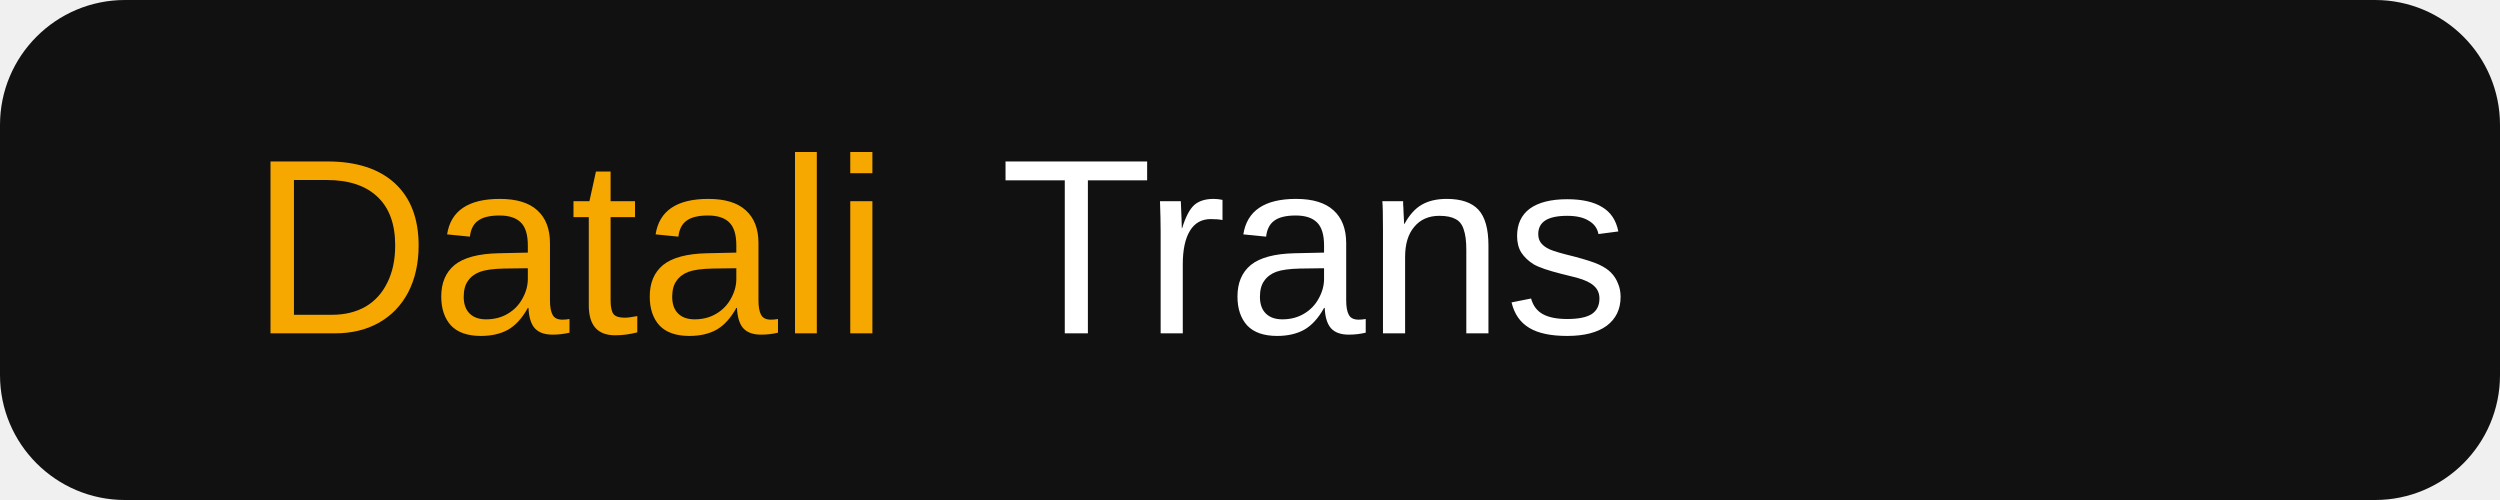
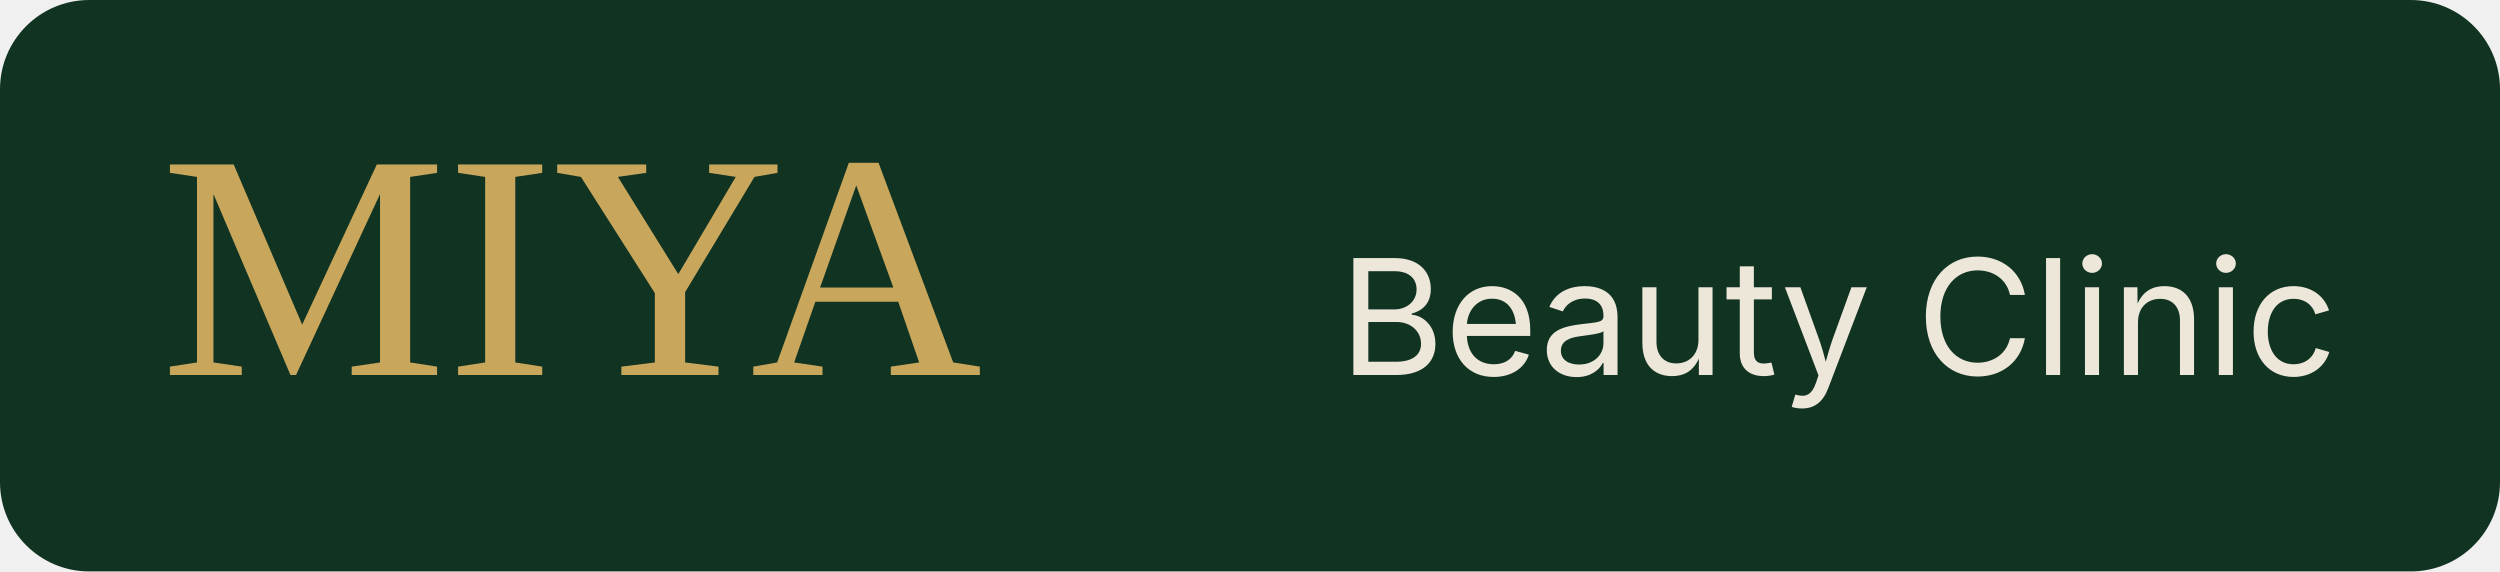
- <svg xmlns="http://www.w3.org/2000/svg" width="120" height="24" viewBox="0 0 120 24" fill="none">
-   <rect x="0" y="0" width="120" height="24" rx="6" fill="#111" />
-   <text x="12" y="16" font-family="Arial, Helvetica, sans-serif" font-size="12" fill="#F6A800">Datali</text>
-   <text x="48" y="16" font-family="Arial, Helvetica, sans-serif" font-size="12" fill="#fff">Trans</text>
+ <svg xmlns="http://www.w3.org/2000/svg" width="280" height="64" viewBox="0 0 280 64" fill="none">
+   <rect width="280" height="64" rx="10" fill="#113322" />
+   <text x="18" y="42" font-family="Georgia, 'Times New Roman', serif" font-size="36" fill="#C8A75C">MIYA</text>
+   <text x="150" y="42" font-family="Inter, Arial, sans-serif" font-size="18" fill="#EDE7DA">Beauty Clinic</text>
</svg>
